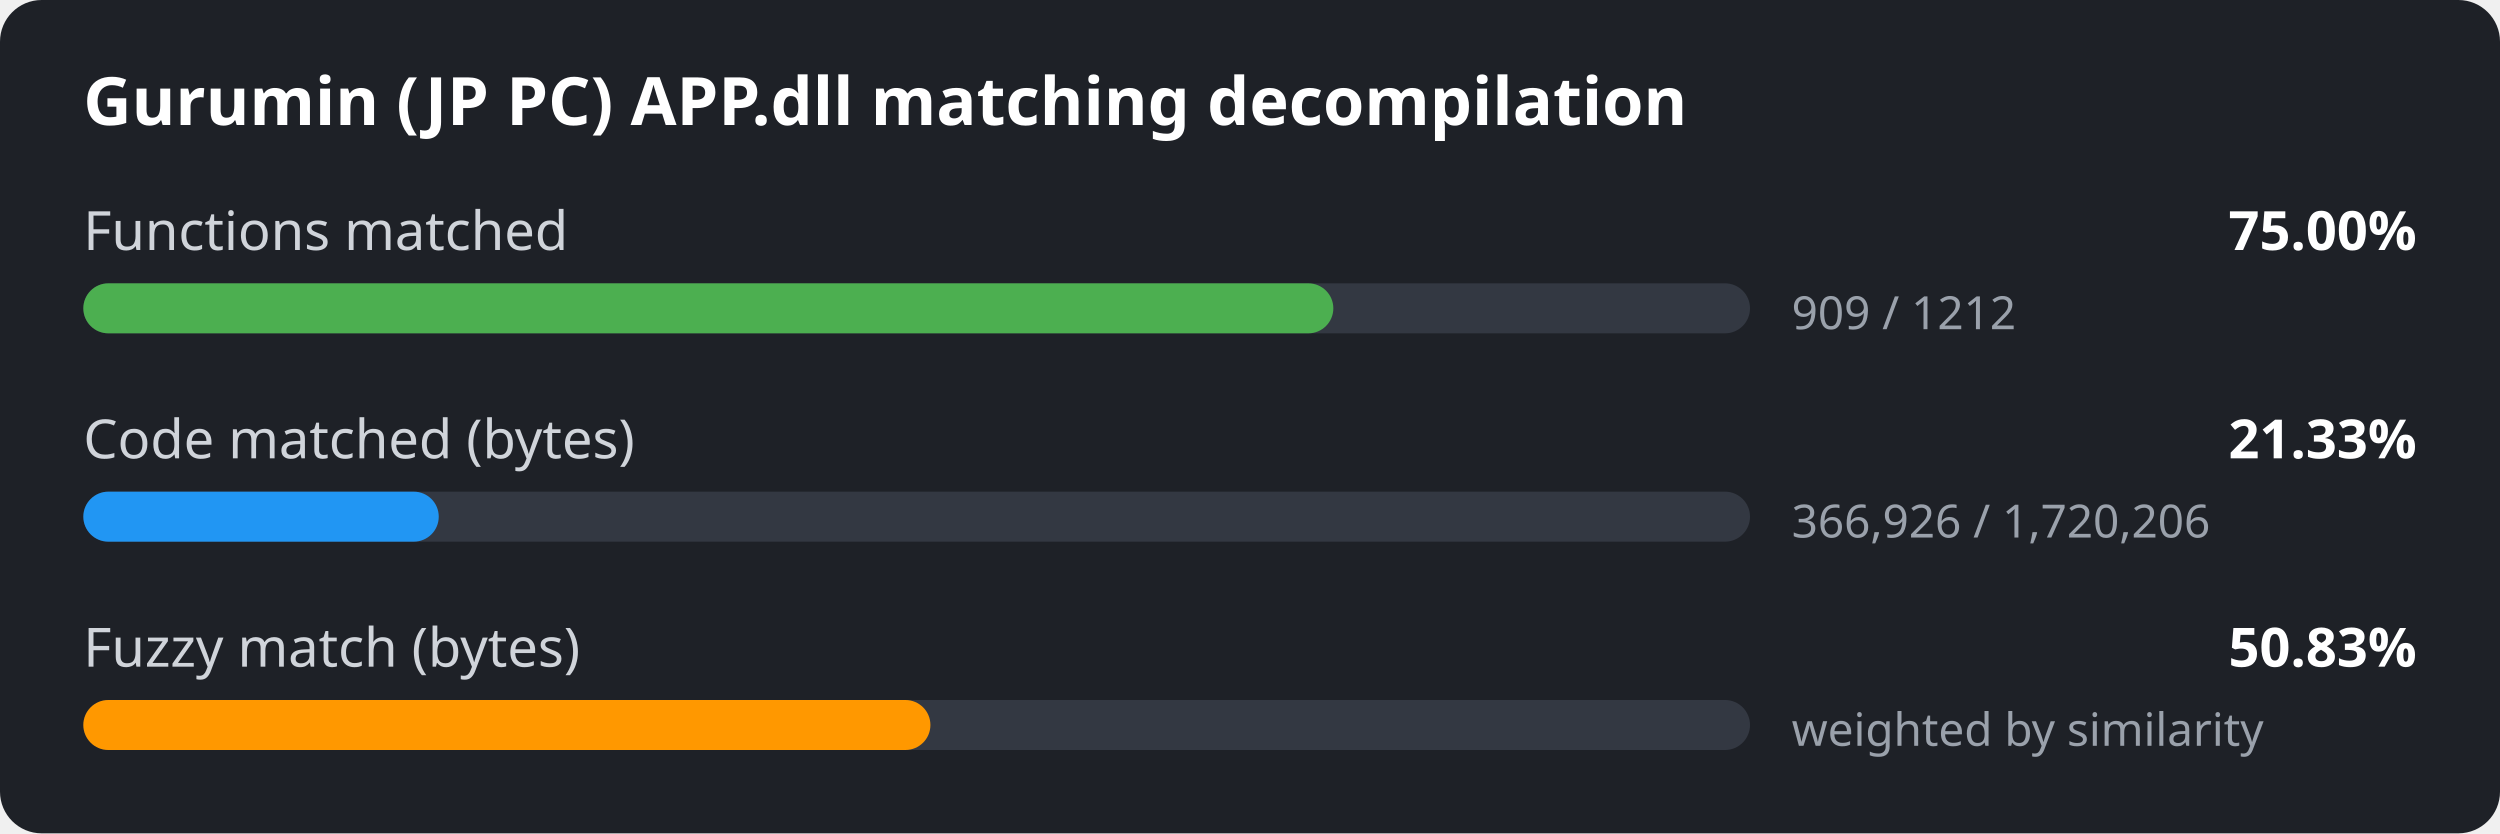
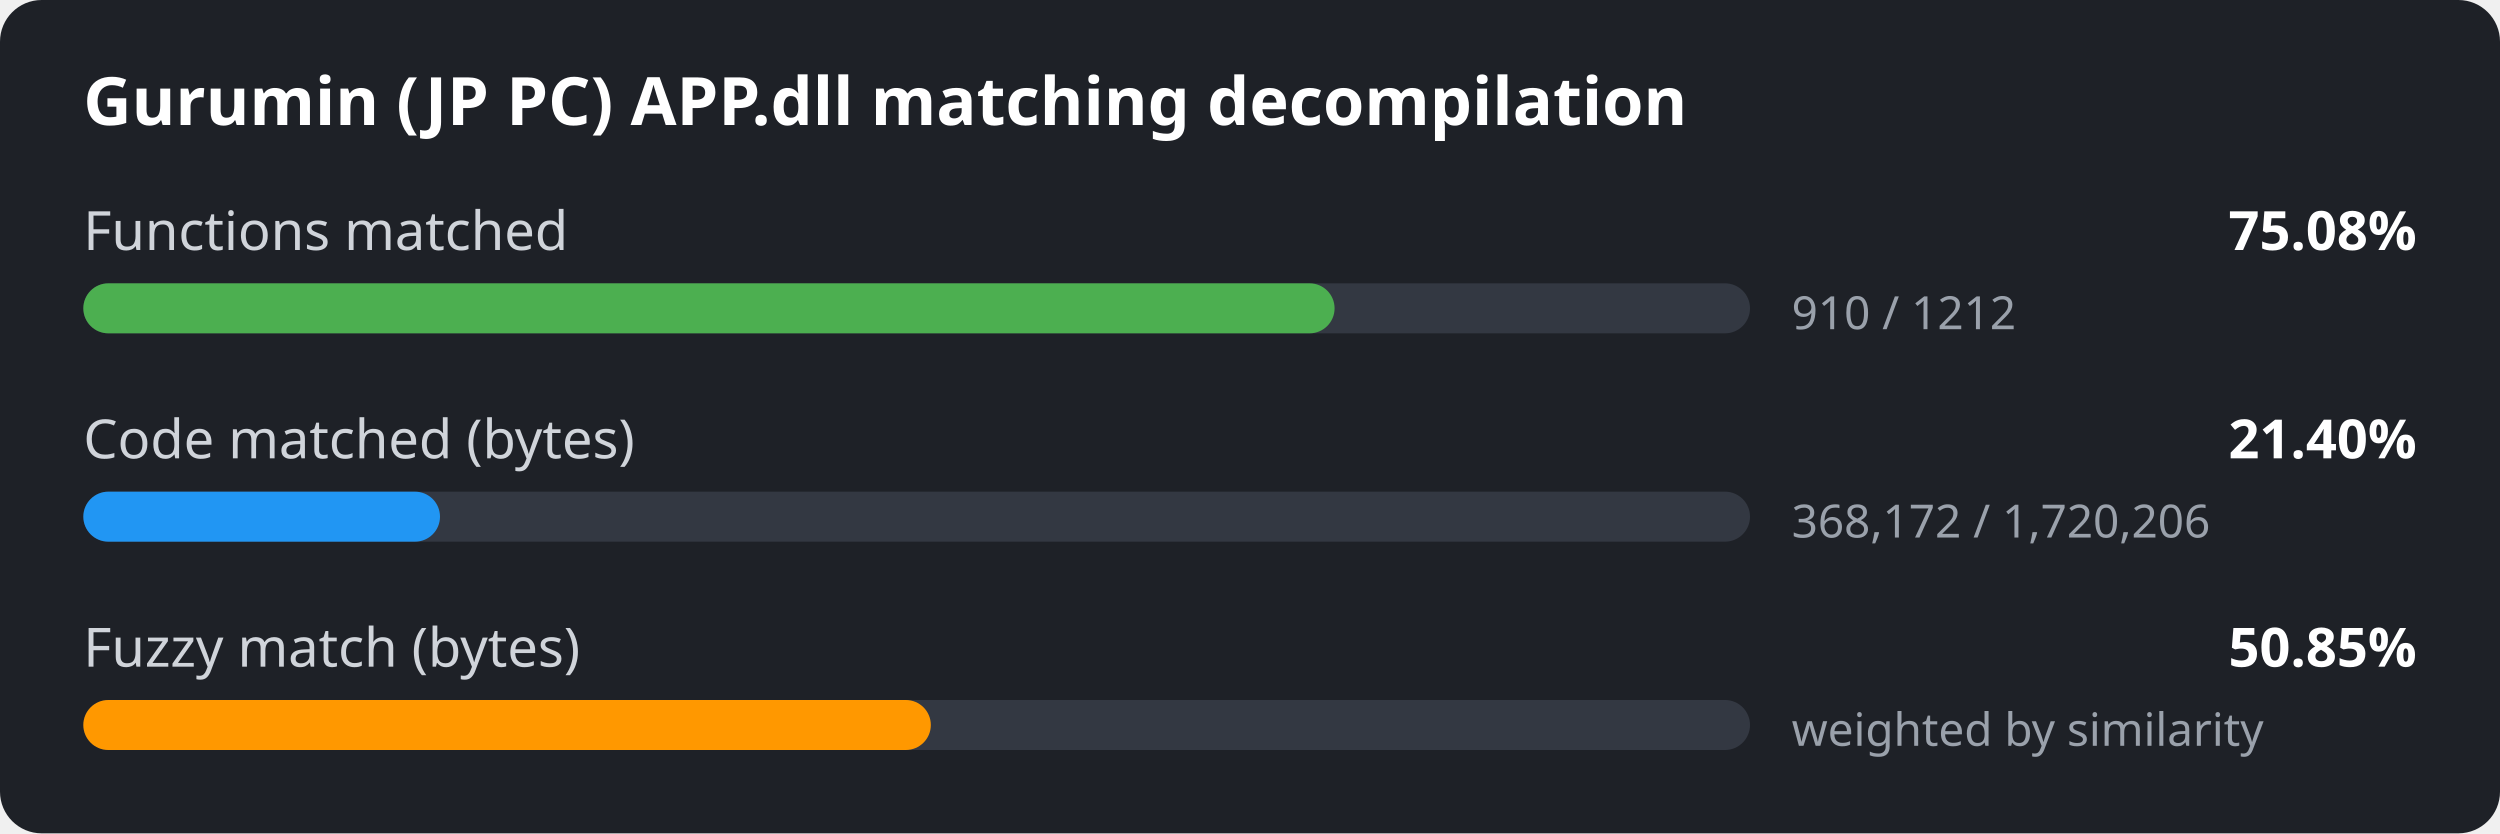
<svg xmlns="http://www.w3.org/2000/svg" width="600" height="200" viewBox="0 0 600 200">
  <style>
.bg { fill: #1e2127; }
.title { font: 600 16px sans-serif; fill: #ffffff; }
.label { font: 13px sans-serif; fill: #d0d4da; }
.value { font: 600 13px sans-serif; fill: #ffffff; }
.detail { font: 11px sans-serif; fill: #9aa1ab; }
.track { fill: #333842; }
</style>
  <rect width="600" height="200" rx="10" class="bg" />
  <text x="20" y="30" class="title">Gurumin (JP PC) APP.dll matching decompilation</text>
  <text x="20" y="60" class="label">Functions matched</text>
-   <text x="580" y="60" class="value" text-anchor="end">75.00%</text>
+   <text x="580" y="60" class="value" text-anchor="end">75.08%</text>
  <rect x="20" y="68" width="400" height="12" rx="6" class="track" />
-   <rect x="20" y="68" width="300.0" height="12" rx="6" fill="#4caf50" />
-   <text x="430" y="79" class="detail">909 / 1212</text>
+   <rect x="20" y="68" width="300.3" height="12" rx="6" fill="#4caf50" />
+   <text x="430" y="79" class="detail">910 / 1212</text>
  <text x="20" y="110" class="label">Code matched (bytes)</text>
-   <text x="580" y="110" class="value" text-anchor="end">21.33%</text>
+   <text x="580" y="110" class="value" text-anchor="end">21.40%</text>
  <rect x="20" y="118" width="400" height="12" rx="6" class="track" />
-   <rect x="20" y="118" width="85.3" height="12" rx="6" fill="#2196f3" />
-   <text x="430" y="129" class="detail">366,926 / 1,720,206</text>
+   <rect x="20" y="118" width="85.6" height="12" rx="6" fill="#2196f3" />
+   <text x="430" y="129" class="detail">368,172 / 1,720,206</text>
  <text x="20" y="160" class="label">Fuzzy match (bytes)</text>
-   <text x="580" y="160" class="value" text-anchor="end">50.83%</text>
+   <text x="580" y="160" class="value" text-anchor="end">50.85%</text>
  <rect x="20" y="168" width="400" height="12" rx="6" class="track" />
-   <rect x="20" y="168" width="203.3" height="12" rx="6" fill="#ff9800" />
+   <rect x="20" y="168" width="203.4" height="12" rx="6" fill="#ff9800" />
  <text x="430" y="179" class="detail">weighted by similarity</text>
</svg>
